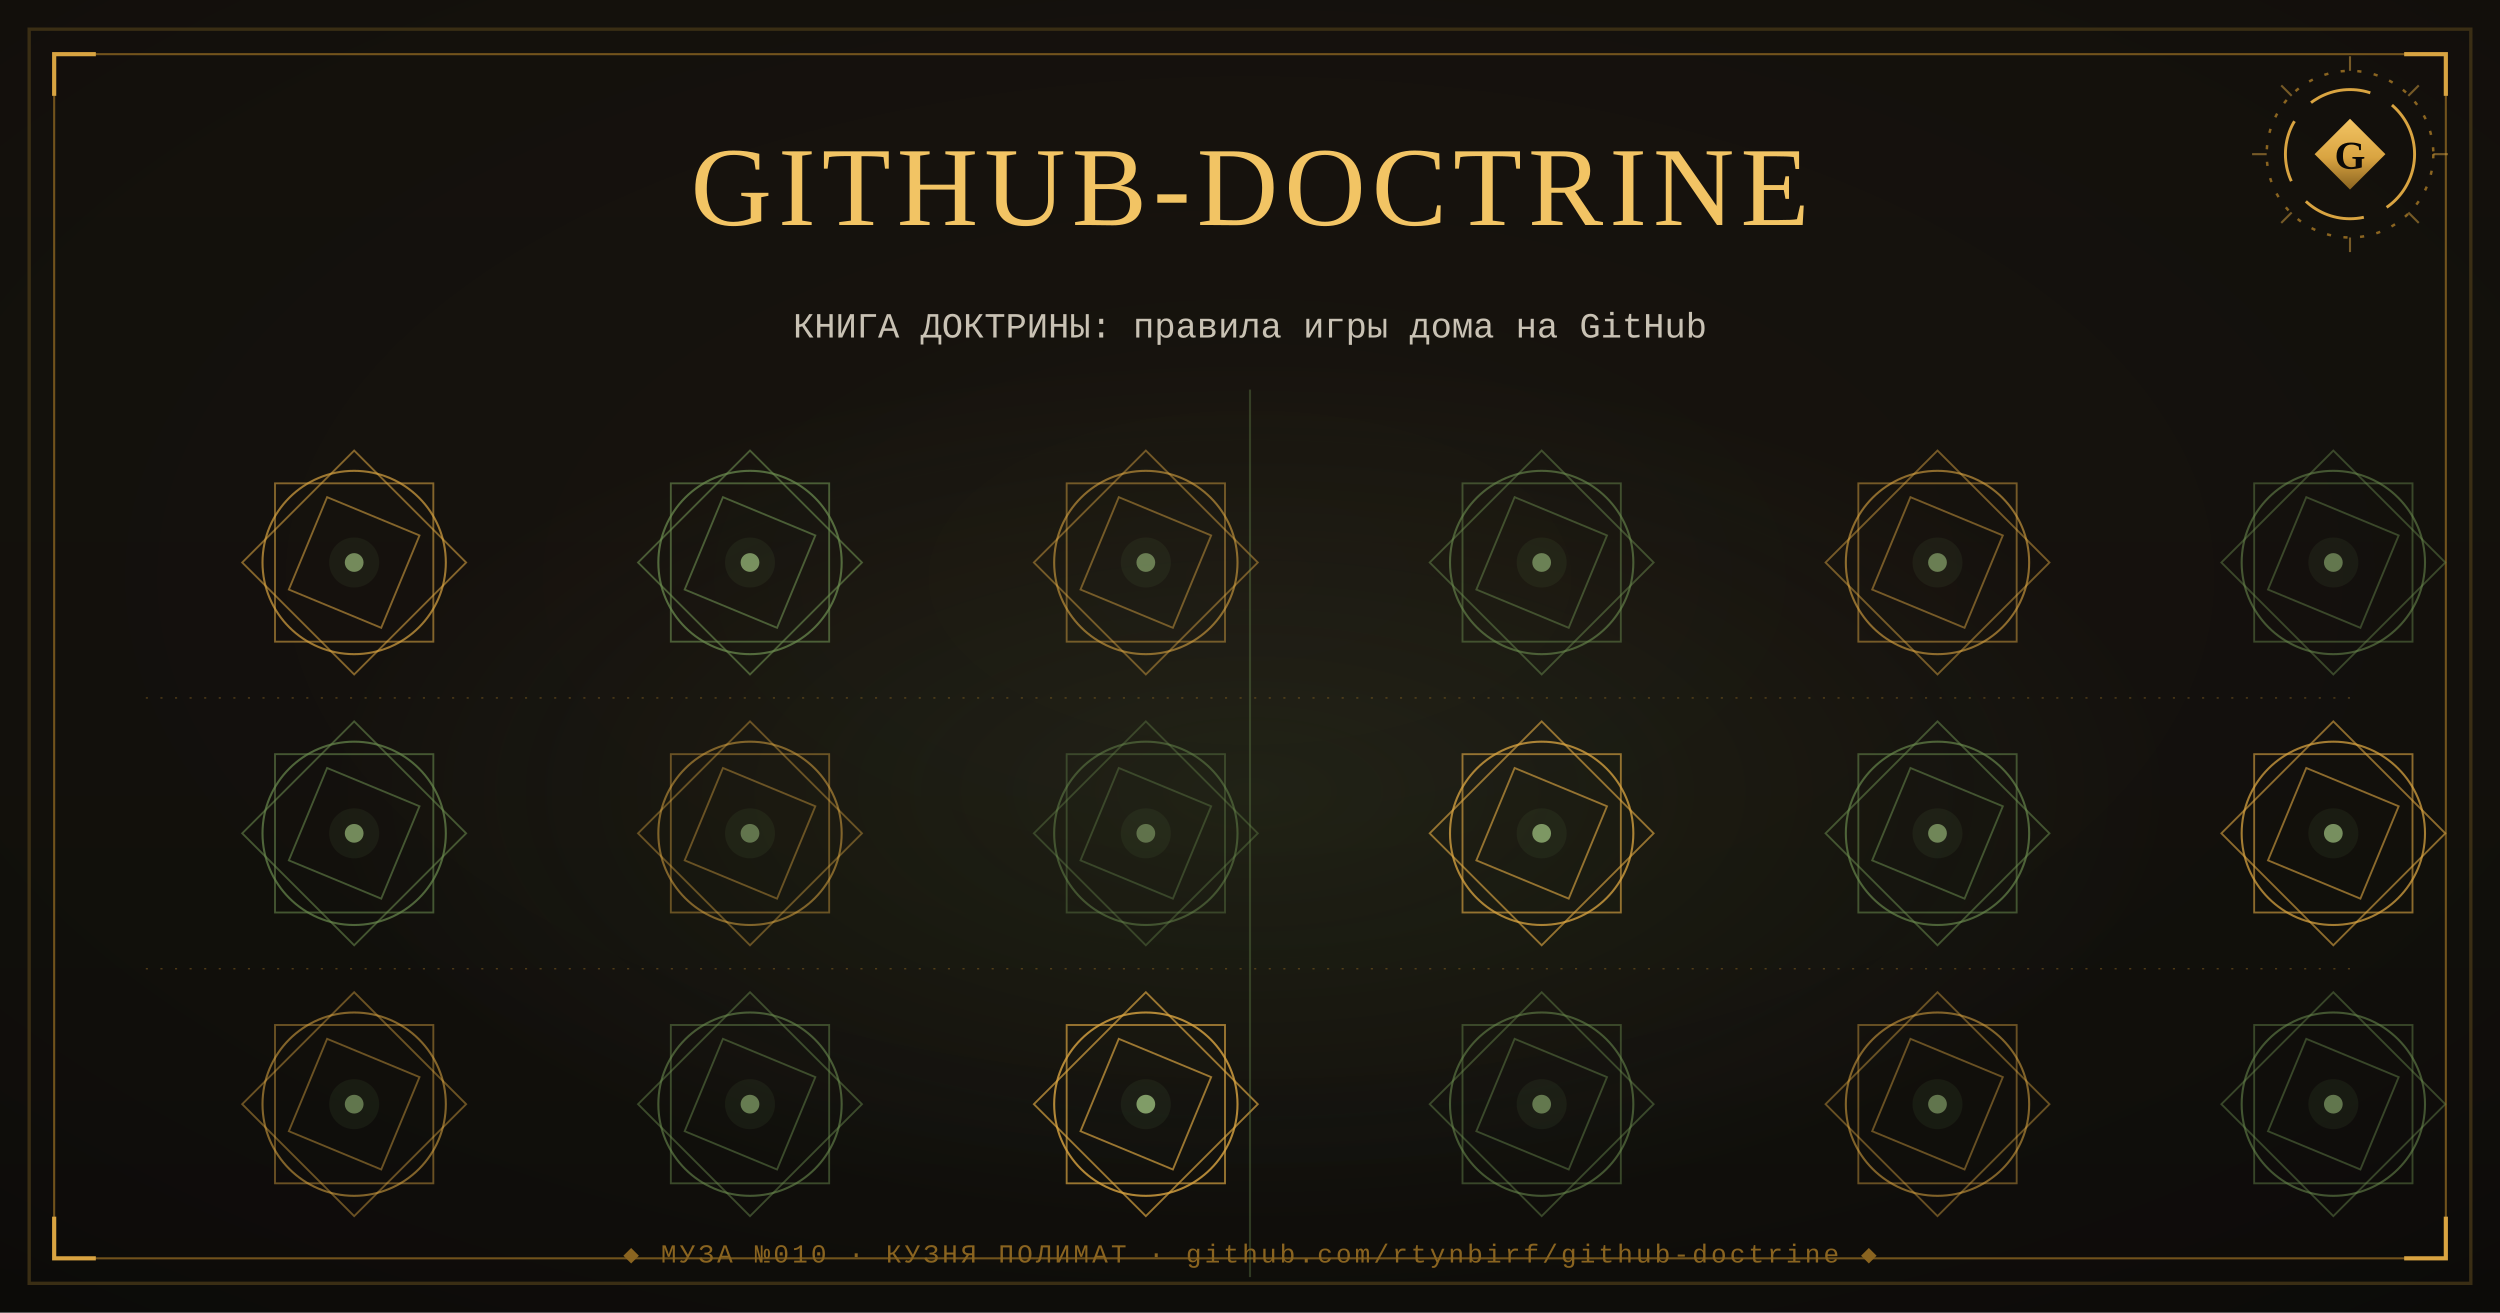
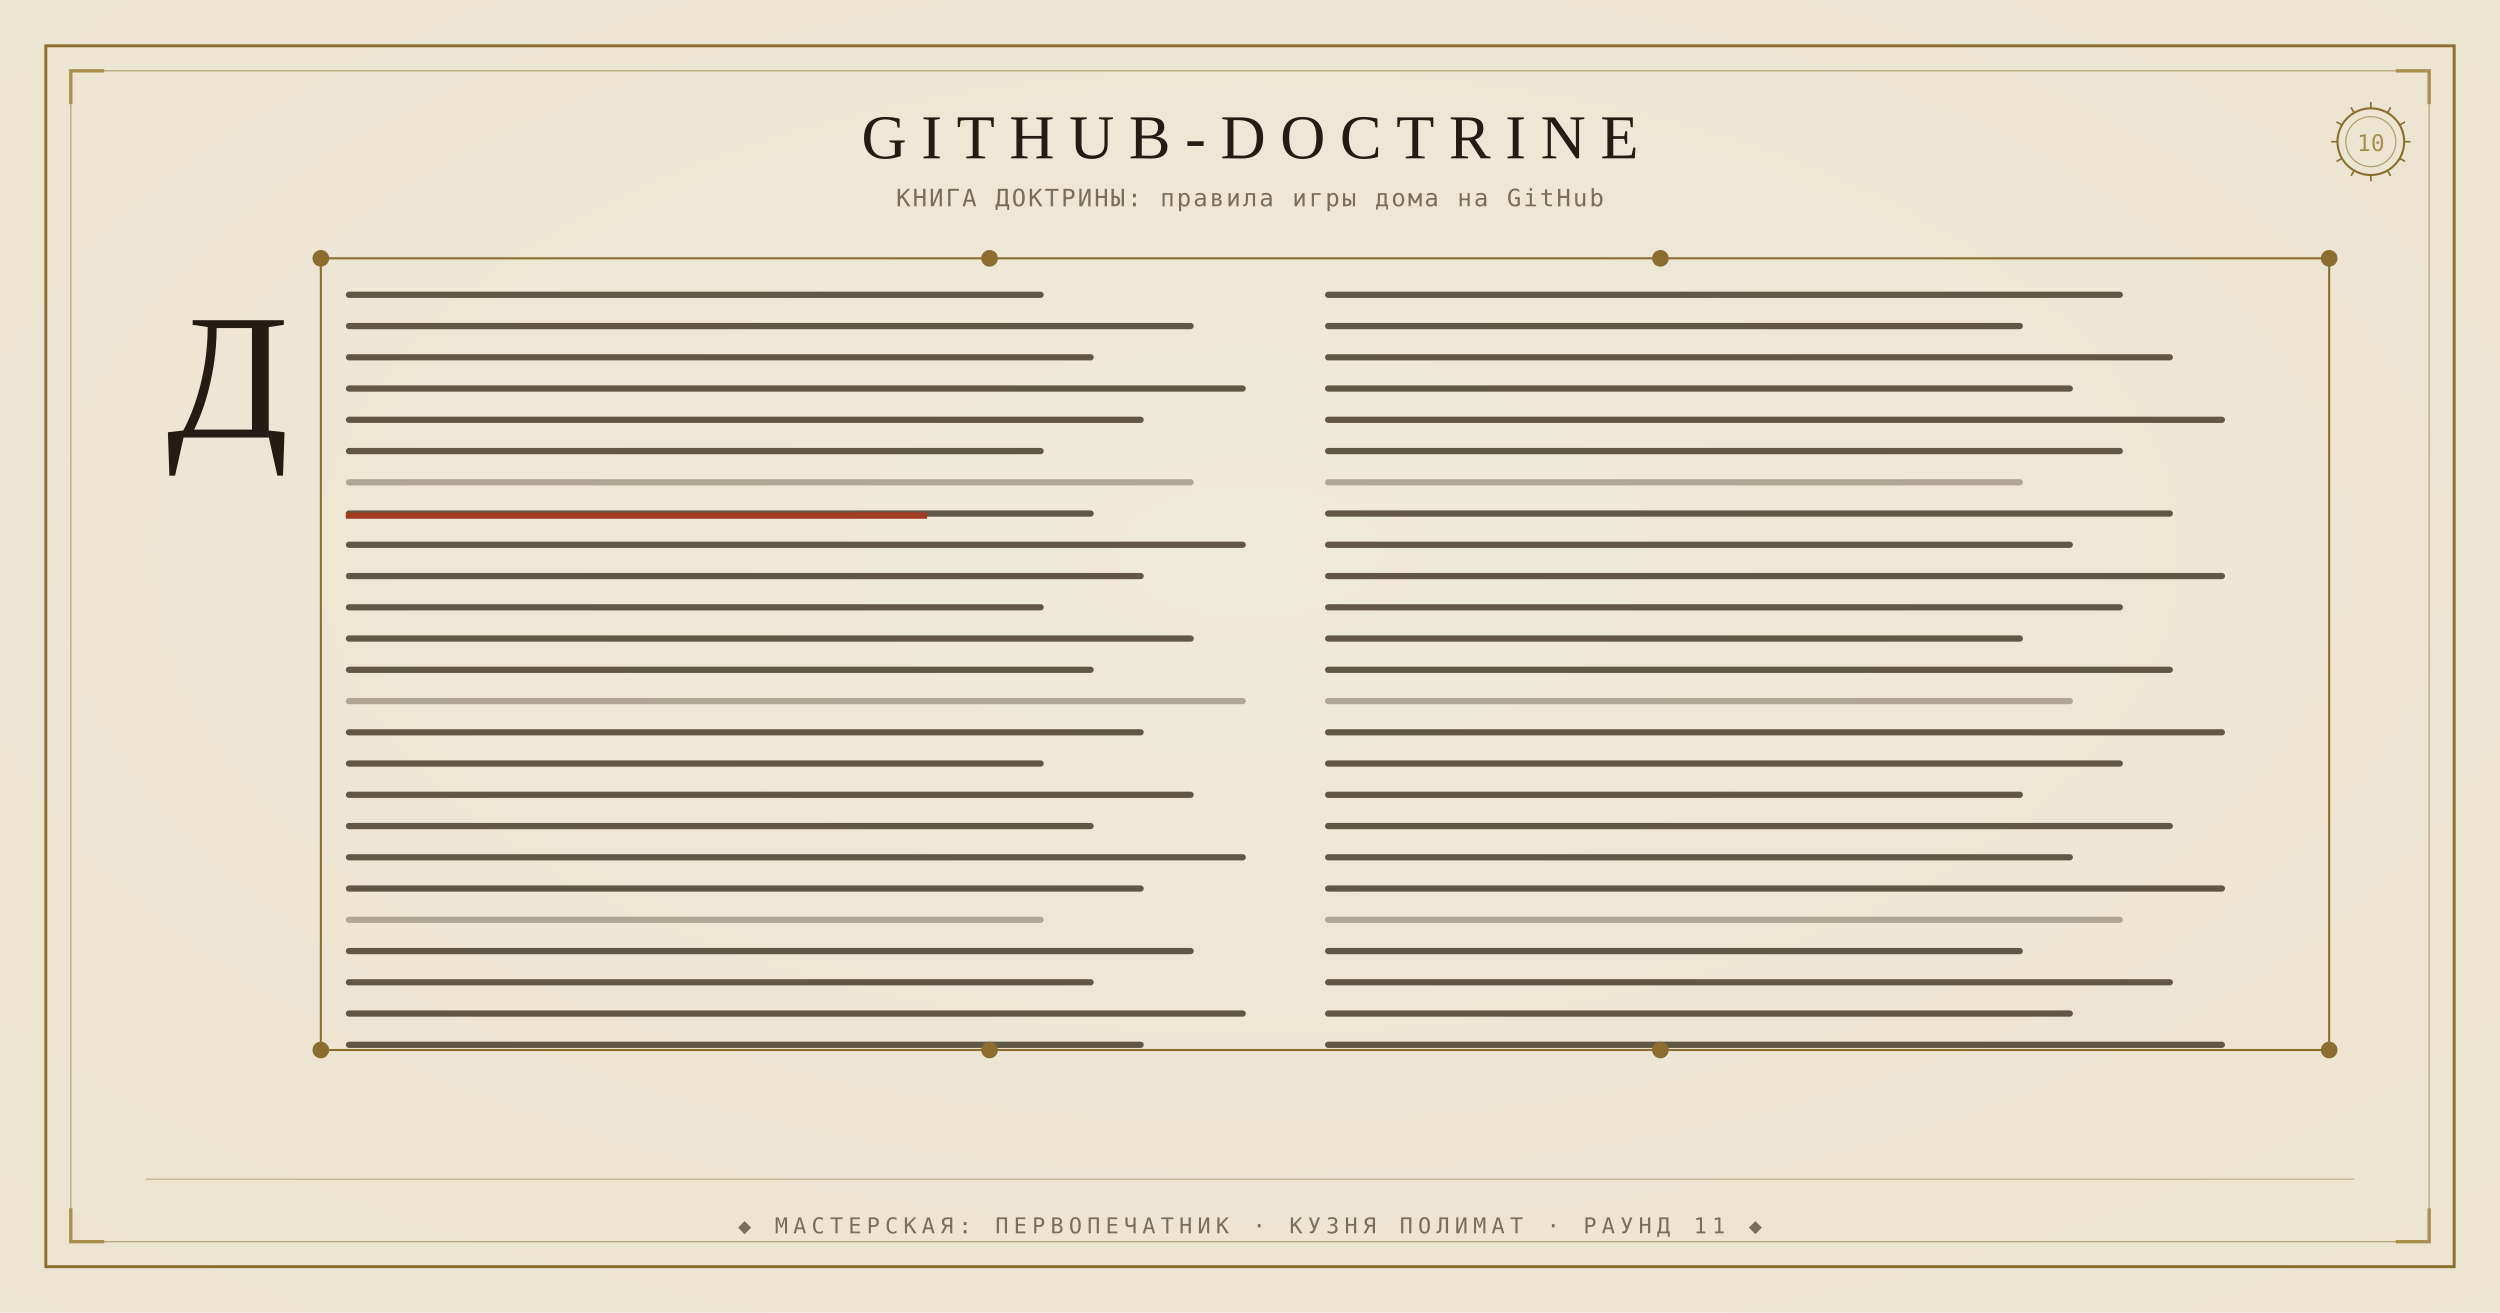
<svg xmlns="http://www.w3.org/2000/svg" viewBox="0 0 1200 630" width="1200" height="630">
-   <defs>
-     <linearGradient id="bg" x1="0" y1="0" x2="0" y2="1">
-       <stop offset="0" stop-color="#17120C" />
-       <stop offset="0.55" stop-color="#12100C" />
-       <stop offset="1" stop-color="#0B0A08" />
-     </linearGradient>
-     <linearGradient id="gGold" x1="0" y1="0" x2="0" y2="1">
-       <stop offset="0" stop-color="#F2C464" />
-       <stop offset="0.55" stop-color="#D9A441" />
-       <stop offset="1" stop-color="#8A6420" />
-     </linearGradient>
-     <linearGradient id="gGoldX" x1="0" y1="0" x2="1" y2="0">
-       <stop offset="0" stop-color="#8A6420" stop-opacity="0" />
-       <stop offset="0.5" stop-color="#F2C464" />
-       <stop offset="1" stop-color="#8A6420" stop-opacity="0" />
-     </linearGradient>
-     <radialGradient id="gVig" cx="0.5" cy="0.44" r="0.85">
-       <stop offset="0" stop-color="#1C1610" />
-       <stop offset="0.6" stop-color="#12100C" />
-       <stop offset="1" stop-color="#0B0A08" />
-     </radialGradient>
-     <radialGradient id="gMood" cx="0.5" cy="0.5" r="0.5">
-       <stop offset="0" stop-color="#6A8B4E" stop-opacity="0.13" />
-       <stop offset="1" stop-color="#6A8B4E" stop-opacity="0" />
-     </radialGradient>
-   </defs>
-   <rect width="1200" height="630" fill="url(#bg)" />
-   <rect width="1200" height="630" fill="url(#gVig)" opacity="0.6" />
-   <rect x="150" y="170" width="900" height="420" fill="url(#gMood)" />
-   <rect x="14" y="14" width="1172" height="602" fill="none" stroke="#3A2E14" stroke-width="1.6" />
-   <rect x="26" y="26" width="1148" height="578" fill="none" stroke="#8A6420" stroke-width="1" opacity="0.8" />
-   <path d="M 26 46 V 26 H 46" stroke="#D9A441" stroke-width="2" fill="none" />
-   <path d="M 1154 26 H 1174 V 46" stroke="#D9A441" stroke-width="2" fill="none" />
-   <path d="M 1174 584 V 604 H 1154" stroke="#D9A441" stroke-width="2" fill="none" />
-   <path d="M 46 604 H 26 V 584" stroke="#D9A441" stroke-width="2" fill="none" />
-   <text x="600" y="108" text-anchor="middle" font-family="Georgia, 'Times New Roman', serif" font-size="54" fill="#F2C464" letter-spacing="3">GITHUB-DOCTRINE</text>
-   <line x1="240" y1="132" x2="960" y2="132" stroke="url(#gGoldX)" stroke-width="2" />
-   <text x="600" y="162" text-anchor="middle" font-family="'Courier New', monospace" font-size="17" fill="#C9C2B4">КНИГА ДОКТРИНЫ: правила игры дома на GitHub</text>
-   <circle cx="170" cy="270" r="44" fill="none" stroke="#D9A441" stroke-width="1" opacity="0.69" />
-   <rect x="132" y="232" width="76" height="76" fill="none" stroke="#D9A441" stroke-width="0.9" opacity="0.57" transform="rotate(0 170 270)" />
-   <rect x="132" y="232" width="76" height="76" fill="none" stroke="#D9A441" stroke-width="0.9" opacity="0.57" transform="rotate(45 170 270)" />
-   <rect x="146" y="246" width="48" height="48" fill="none" stroke="#D9A441" stroke-width="0.9" opacity="0.57" transform="rotate(22.5 170 270)" />
-   <circle cx="170" cy="270" r="4.5" fill="#9FBF7F" opacity="0.69" />
-   <circle cx="170" cy="270" r="12" fill="#6A8B4E" opacity="0.1" />
-   <circle cx="360" cy="270" r="44" fill="none" stroke="#6A8B4E" stroke-width="1" opacity="0.73" />
-   <rect x="322" y="232" width="76" height="76" fill="none" stroke="#6A8B4E" stroke-width="0.9" opacity="0.61" transform="rotate(0 360 270)" />
-   <rect x="322" y="232" width="76" height="76" fill="none" stroke="#6A8B4E" stroke-width="0.9" opacity="0.61" transform="rotate(45 360 270)" />
-   <rect x="336" y="246" width="48" height="48" fill="none" stroke="#6A8B4E" stroke-width="0.9" opacity="0.61" transform="rotate(22.5 360 270)" />
-   <circle cx="360" cy="270" r="4.5" fill="#9FBF7F" opacity="0.73" />
-   <circle cx="360" cy="270" r="12" fill="#6A8B4E" opacity="0.1" />
-   <circle cx="550" cy="270" r="44" fill="none" stroke="#D9A441" stroke-width="1" opacity="0.59" />
-   <rect x="512" y="232" width="76" height="76" fill="none" stroke="#D9A441" stroke-width="0.9" opacity="0.47" transform="rotate(0 550 270)" />
-   <rect x="512" y="232" width="76" height="76" fill="none" stroke="#D9A441" stroke-width="0.9" opacity="0.47" transform="rotate(45 550 270)" />
-   <rect x="526" y="246" width="48" height="48" fill="none" stroke="#D9A441" stroke-width="0.9" opacity="0.47" transform="rotate(22.5 550 270)" />
-   <circle cx="550" cy="270" r="4.5" fill="#9FBF7F" opacity="0.59" />
-   <circle cx="550" cy="270" r="12" fill="#6A8B4E" opacity="0.1" />
-   <circle cx="740" cy="270" r="44" fill="none" stroke="#6A8B4E" stroke-width="1" opacity="0.61" />
-   <rect x="702" y="232" width="76" height="76" fill="none" stroke="#6A8B4E" stroke-width="0.9" opacity="0.49" transform="rotate(0 740 270)" />
-   <rect x="702" y="232" width="76" height="76" fill="none" stroke="#6A8B4E" stroke-width="0.9" opacity="0.49" transform="rotate(45 740 270)" />
-   <rect x="716" y="246" width="48" height="48" fill="none" stroke="#6A8B4E" stroke-width="0.9" opacity="0.49" transform="rotate(22.5 740 270)" />
-   <circle cx="740" cy="270" r="4.5" fill="#9FBF7F" opacity="0.61" />
-   <circle cx="740" cy="270" r="12" fill="#6A8B4E" opacity="0.1" />
-   <circle cx="930" cy="270" r="44" fill="none" stroke="#D9A441" stroke-width="1" opacity="0.61" />
-   <rect x="892" y="232" width="76" height="76" fill="none" stroke="#D9A441" stroke-width="0.9" opacity="0.49" transform="rotate(0 930 270)" />
-   <rect x="892" y="232" width="76" height="76" fill="none" stroke="#D9A441" stroke-width="0.9" opacity="0.49" transform="rotate(45 930 270)" />
-   <rect x="906" y="246" width="48" height="48" fill="none" stroke="#D9A441" stroke-width="0.9" opacity="0.49" transform="rotate(22.5 930 270)" />
-   <circle cx="930" cy="270" r="4.5" fill="#9FBF7F" opacity="0.61" />
-   <circle cx="930" cy="270" r="12" fill="#6A8B4E" opacity="0.1" />
-   <circle cx="1120" cy="270" r="44" fill="none" stroke="#6A8B4E" stroke-width="1" opacity="0.57" />
-   <rect x="1082" y="232" width="76" height="76" fill="none" stroke="#6A8B4E" stroke-width="0.9" opacity="0.45" transform="rotate(0 1120 270)" />
-   <rect x="1082" y="232" width="76" height="76" fill="none" stroke="#6A8B4E" stroke-width="0.9" opacity="0.45" transform="rotate(45 1120 270)" />
-   <rect x="1096" y="246" width="48" height="48" fill="none" stroke="#6A8B4E" stroke-width="0.9" opacity="0.45" transform="rotate(22.5 1120 270)" />
-   <circle cx="1120" cy="270" r="4.5" fill="#9FBF7F" opacity="0.57" />
-   <circle cx="1120" cy="270" r="12" fill="#6A8B4E" opacity="0.1" />
-   <circle cx="170" cy="400" r="44" fill="none" stroke="#6A8B4E" stroke-width="1" opacity="0.69" />
-   <rect x="132" y="362" width="76" height="76" fill="none" stroke="#6A8B4E" stroke-width="0.9" opacity="0.57" transform="rotate(0 170 400)" />
-   <rect x="132" y="362" width="76" height="76" fill="none" stroke="#6A8B4E" stroke-width="0.9" opacity="0.57" transform="rotate(45 170 400)" />
-   <rect x="146" y="376" width="48" height="48" fill="none" stroke="#6A8B4E" stroke-width="0.9" opacity="0.57" transform="rotate(22.5 170 400)" />
-   <circle cx="170" cy="400" r="4.5" fill="#9FBF7F" opacity="0.69" />
-   <circle cx="170" cy="400" r="12" fill="#6A8B4E" opacity="0.1" />
-   <circle cx="360" cy="400" r="44" fill="none" stroke="#D9A441" stroke-width="1" opacity="0.54" />
-   <rect x="322" y="362" width="76" height="76" fill="none" stroke="#D9A441" stroke-width="0.9" opacity="0.42" transform="rotate(0 360 400)" />
-   <rect x="322" y="362" width="76" height="76" fill="none" stroke="#D9A441" stroke-width="0.9" opacity="0.42" transform="rotate(45 360 400)" />
-   <rect x="336" y="376" width="48" height="48" fill="none" stroke="#D9A441" stroke-width="0.9" opacity="0.42" transform="rotate(22.5 360 400)" />
-   <circle cx="360" cy="400" r="4.5" fill="#9FBF7F" opacity="0.54">
-     <animate attributeName="opacity" values="1;0.5;1" dur="6s" repeatCount="indefinite" />
-   </circle>
-   <circle cx="360" cy="400" r="12" fill="#6A8B4E" opacity="0.1" />
-   <circle cx="550" cy="400" r="44" fill="none" stroke="#6A8B4E" stroke-width="1" opacity="0.50" />
-   <rect x="512" y="362" width="76" height="76" fill="none" stroke="#6A8B4E" stroke-width="0.9" opacity="0.38" transform="rotate(0 550 400)" />
-   <rect x="512" y="362" width="76" height="76" fill="none" stroke="#6A8B4E" stroke-width="0.9" opacity="0.38" transform="rotate(45 550 400)" />
-   <rect x="526" y="376" width="48" height="48" fill="none" stroke="#6A8B4E" stroke-width="0.9" opacity="0.38" transform="rotate(22.5 550 400)" />
-   <circle cx="550" cy="400" r="4.5" fill="#9FBF7F" opacity="0.50" />
-   <circle cx="550" cy="400" r="12" fill="#6A8B4E" opacity="0.1" />
-   <circle cx="740" cy="400" r="44" fill="none" stroke="#D9A441" stroke-width="1" opacity="0.76" />
-   <rect x="702" y="362" width="76" height="76" fill="none" stroke="#D9A441" stroke-width="0.9" opacity="0.64" transform="rotate(0 740 400)" />
-   <rect x="702" y="362" width="76" height="76" fill="none" stroke="#D9A441" stroke-width="0.9" opacity="0.64" transform="rotate(45 740 400)" />
-   <rect x="716" y="376" width="48" height="48" fill="none" stroke="#D9A441" stroke-width="0.9" opacity="0.64" transform="rotate(22.5 740 400)" />
-   <circle cx="740" cy="400" r="4.5" fill="#9FBF7F" opacity="0.76" />
-   <circle cx="740" cy="400" r="12" fill="#6A8B4E" opacity="0.1" />
-   <circle cx="930" cy="400" r="44" fill="none" stroke="#6A8B4E" stroke-width="1" opacity="0.66" />
-   <rect x="892" y="362" width="76" height="76" fill="none" stroke="#6A8B4E" stroke-width="0.9" opacity="0.54" transform="rotate(0 930 400)" />
-   <rect x="892" y="362" width="76" height="76" fill="none" stroke="#6A8B4E" stroke-width="0.9" opacity="0.54" transform="rotate(45 930 400)" />
-   <rect x="906" y="376" width="48" height="48" fill="none" stroke="#6A8B4E" stroke-width="0.9" opacity="0.54" transform="rotate(22.5 930 400)" />
-   <circle cx="930" cy="400" r="4.5" fill="#9FBF7F" opacity="0.66">
-     <animate attributeName="opacity" values="1;0.5;1" dur="5s" repeatCount="indefinite" />
-   </circle>
-   <circle cx="930" cy="400" r="12" fill="#6A8B4E" opacity="0.1" />
-   <circle cx="1120" cy="400" r="44" fill="none" stroke="#D9A441" stroke-width="1" opacity="0.73" />
-   <rect x="1082" y="362" width="76" height="76" fill="none" stroke="#D9A441" stroke-width="0.9" opacity="0.61" transform="rotate(0 1120 400)" />
-   <rect x="1082" y="362" width="76" height="76" fill="none" stroke="#D9A441" stroke-width="0.9" opacity="0.61" transform="rotate(45 1120 400)" />
-   <rect x="1096" y="376" width="48" height="48" fill="none" stroke="#D9A441" stroke-width="0.9" opacity="0.61" transform="rotate(22.5 1120 400)" />
-   <circle cx="1120" cy="400" r="4.5" fill="#9FBF7F" opacity="0.73" />
-   <circle cx="1120" cy="400" r="12" fill="#6A8B4E" opacity="0.1" />
-   <circle cx="170" cy="530" r="44" fill="none" stroke="#D9A441" stroke-width="1" opacity="0.57" />
-   <rect x="132" y="492" width="76" height="76" fill="none" stroke="#D9A441" stroke-width="0.9" opacity="0.45" transform="rotate(0 170 530)" />
-   <rect x="132" y="492" width="76" height="76" fill="none" stroke="#D9A441" stroke-width="0.9" opacity="0.45" transform="rotate(45 170 530)" />
-   <rect x="146" y="506" width="48" height="48" fill="none" stroke="#D9A441" stroke-width="0.9" opacity="0.45" transform="rotate(22.5 170 530)" />
-   <circle cx="170" cy="530" r="4.5" fill="#9FBF7F" opacity="0.57" />
-   <circle cx="170" cy="530" r="12" fill="#6A8B4E" opacity="0.1" />
-   <circle cx="360" cy="530" r="44" fill="none" stroke="#6A8B4E" stroke-width="1" opacity="0.60" />
-   <rect x="322" y="492" width="76" height="76" fill="none" stroke="#6A8B4E" stroke-width="0.9" opacity="0.48" transform="rotate(0 360 530)" />
-   <rect x="322" y="492" width="76" height="76" fill="none" stroke="#6A8B4E" stroke-width="0.9" opacity="0.48" transform="rotate(45 360 530)" />
-   <rect x="336" y="506" width="48" height="48" fill="none" stroke="#6A8B4E" stroke-width="0.9" opacity="0.48" transform="rotate(22.5 360 530)" />
-   <circle cx="360" cy="530" r="4.5" fill="#9FBF7F" opacity="0.60" />
-   <circle cx="360" cy="530" r="12" fill="#6A8B4E" opacity="0.1" />
-   <circle cx="550" cy="530" r="44" fill="none" stroke="#D9A441" stroke-width="1" opacity="0.80" />
-   <rect x="512" y="492" width="76" height="76" fill="none" stroke="#D9A441" stroke-width="0.9" opacity="0.68" transform="rotate(0 550 530)" />
-   <rect x="512" y="492" width="76" height="76" fill="none" stroke="#D9A441" stroke-width="0.9" opacity="0.68" transform="rotate(45 550 530)" />
-   <rect x="526" y="506" width="48" height="48" fill="none" stroke="#D9A441" stroke-width="0.9" opacity="0.68" transform="rotate(22.5 550 530)" />
-   <circle cx="550" cy="530" r="4.5" fill="#9FBF7F" opacity="0.80" />
-   <circle cx="550" cy="530" r="12" fill="#6A8B4E" opacity="0.1" />
-   <circle cx="740" cy="530" r="44" fill="none" stroke="#6A8B4E" stroke-width="1" opacity="0.57" />
-   <rect x="702" y="492" width="76" height="76" fill="none" stroke="#6A8B4E" stroke-width="0.9" opacity="0.45" transform="rotate(0 740 530)" />
-   <rect x="702" y="492" width="76" height="76" fill="none" stroke="#6A8B4E" stroke-width="0.9" opacity="0.45" transform="rotate(45 740 530)" />
-   <rect x="716" y="506" width="48" height="48" fill="none" stroke="#6A8B4E" stroke-width="0.9" opacity="0.45" transform="rotate(22.5 740 530)" />
-   <circle cx="740" cy="530" r="4.5" fill="#9FBF7F" opacity="0.57" />
-   <circle cx="740" cy="530" r="12" fill="#6A8B4E" opacity="0.1" />
-   <circle cx="930" cy="530" r="44" fill="none" stroke="#D9A441" stroke-width="1" opacity="0.56" />
-   <rect x="892" y="492" width="76" height="76" fill="none" stroke="#D9A441" stroke-width="0.9" opacity="0.44" transform="rotate(0 930 530)" />
-   <rect x="892" y="492" width="76" height="76" fill="none" stroke="#D9A441" stroke-width="0.9" opacity="0.44" transform="rotate(45 930 530)" />
-   <rect x="906" y="506" width="48" height="48" fill="none" stroke="#D9A441" stroke-width="0.9" opacity="0.44" transform="rotate(22.5 930 530)" />
-   <circle cx="930" cy="530" r="4.5" fill="#9FBF7F" opacity="0.56" />
-   <circle cx="930" cy="530" r="12" fill="#6A8B4E" opacity="0.1" />
-   <circle cx="1120" cy="530" r="44" fill="none" stroke="#6A8B4E" stroke-width="1" opacity="0.57" />
-   <rect x="1082" y="492" width="76" height="76" fill="none" stroke="#6A8B4E" stroke-width="0.9" opacity="0.45" transform="rotate(0 1120 530)" />
-   <rect x="1082" y="492" width="76" height="76" fill="none" stroke="#6A8B4E" stroke-width="0.9" opacity="0.45" transform="rotate(45 1120 530)" />
-   <rect x="1096" y="506" width="48" height="48" fill="none" stroke="#6A8B4E" stroke-width="0.9" opacity="0.45" transform="rotate(22.5 1120 530)" />
-   <circle cx="1120" cy="530" r="4.5" fill="#9FBF7F" opacity="0.57" />
-   <circle cx="1120" cy="530" r="12" fill="#6A8B4E" opacity="0.1" />
-   <line x1="70" y1="335" x2="1130" y2="335" stroke="#8A6420" stroke-width="0.7" stroke-dasharray="1 6" opacity="0.5" />
-   <line x1="70" y1="465" x2="1130" y2="465" stroke="#8A6420" stroke-width="0.7" stroke-dasharray="1 6" opacity="0.5" />
-   <line x1="600" y1="187" x2="600" y2="613" stroke="#6A8B4E" stroke-width="1" opacity="0.35" />
-   <circle cx="1128" cy="74" r="40" fill="none" stroke="#8A6420" stroke-width="1.2" stroke-dasharray="2 6" />
-   <circle cx="1128" cy="74" r="31" fill="none" stroke="#D9A441" stroke-width="1.4" stroke-dasharray="30 12" />
-   <line x1="1128" y1="34" x2="1128" y2="27" stroke="#D9A441" stroke-width="1" opacity="0.5" />
-   <line x1="1156" y1="46" x2="1161" y2="41" stroke="#D9A441" stroke-width="1" opacity="0.5" />
-   <line x1="1168" y1="74" x2="1175" y2="74" stroke="#D9A441" stroke-width="1" opacity="0.5" />
-   <line x1="1156" y1="102" x2="1161" y2="107" stroke="#D9A441" stroke-width="1" opacity="0.5" />
-   <line x1="1128" y1="114" x2="1128" y2="121" stroke="#D9A441" stroke-width="1" opacity="0.5" />
-   <line x1="1100" y1="102" x2="1095" y2="107" stroke="#D9A441" stroke-width="1" opacity="0.5" />
-   <line x1="1088" y1="74" x2="1081" y2="74" stroke="#D9A441" stroke-width="1" opacity="0.5" />
-   <line x1="1100" y1="46" x2="1095" y2="41" stroke="#D9A441" stroke-width="1" opacity="0.5" />
-   <path d="M 1128 57 L 1145 74 L 1128 91 L 1111 74 Z" fill="url(#gGold)" />
-   <text x="1128" y="81" text-anchor="middle" font-family="Georgia, 'Times New Roman', serif" font-size="19" fill="#0B0A08" font-weight="bold">G</text>
-   <text x="600" y="606" text-anchor="middle" font-family="'Courier New', monospace" font-size="12.5" fill="#8A6420" letter-spacing="1.5">◆ МУЗА №010 · КУЗНЯ ПОЛИМАТ · github.com/rtynbirf/github-doctrine ◆</text>
+   <rect width="1200" height="630" fill="#EAE2CE" />
+   <radialGradient id="vig10" cx="0.5" cy="0.42" r="0.95">
+     <stop offset="0" stop-color="#F1EBDA" />
+     <stop offset="1" stop-color="#EAE2CE" />
+   </radialGradient>
+   <rect width="1200" height="630" fill="url(#vig10)" opacity="0.9" />
+   <rect x="22" y="22" width="1156" height="586" fill="none" stroke="#8A6D2F" stroke-width="1.4" />
+   <rect x="34" y="34" width="1132" height="562" fill="none" stroke="#8A6D2F" stroke-width="0.6" opacity="0.55" />
+   <path d="M 34 50 L 34 34 L 50 34" fill="none" stroke="#A98F4C" stroke-width="1.6" />
+   <path d="M 1166 50 L 1166 34 L 1150 34" fill="none" stroke="#A98F4C" stroke-width="1.6" />
+   <path d="M 34 580 L 34 596 L 50 596" fill="none" stroke="#A98F4C" stroke-width="1.6" />
+   <path d="M 1166 580 L 1166 596 L 1150 596" fill="none" stroke="#A98F4C" stroke-width="1.6" />
+   <text x="600.0" y="76" text-anchor="middle" font-family="Georgia, 'Times New Roman', serif" font-size="30" fill="#241C12" letter-spacing="7">GITHUB-DOCTRINE</text>
+   <text x="600.0" y="99" text-anchor="middle" font-family="'Cascadia Mono', ui-monospace, Consolas, monospace" font-size="11.5" fill="#7A6E58" letter-spacing="1">КНИГА ДОКТРИНЫ: правила игры дома на GitHub</text>
+   <g transform="translate(1138,68)">
+     <circle r="16" fill="none" stroke="#8A6D2F" stroke-width="1" />
+     <circle r="12" fill="none" stroke="#8A6D2F" stroke-width="0.6" opacity="0.6" />
+     <text y="4.5" text-anchor="middle" font-family="'Cascadia Mono', ui-monospace, Consolas, monospace" font-size="11" fill="#A98F4C">10</text>
+     <g stroke="#8A6D2F" stroke-width="0.8">
+       <line x1="0" y1="-19" x2="0" y2="-16" transform="rotate(0)" />
+       <line x1="0" y1="-19" x2="0" y2="-16" transform="rotate(30)" />
+       <line x1="0" y1="-19" x2="0" y2="-16" transform="rotate(60)" />
+       <line x1="0" y1="-19" x2="0" y2="-16" transform="rotate(90)" />
+       <line x1="0" y1="-19" x2="0" y2="-16" transform="rotate(120)" />
+       <line x1="0" y1="-19" x2="0" y2="-16" transform="rotate(150)" />
+       <line x1="0" y1="-19" x2="0" y2="-16" transform="rotate(180)" />
+       <line x1="0" y1="-19" x2="0" y2="-16" transform="rotate(210)" />
+       <line x1="0" y1="-19" x2="0" y2="-16" transform="rotate(240)" />
+       <line x1="0" y1="-19" x2="0" y2="-16" transform="rotate(270)" />
+       <line x1="0" y1="-19" x2="0" y2="-16" transform="rotate(300)" />
+       <line x1="0" y1="-19" x2="0" y2="-16" transform="rotate(330)" />
+     </g>
+   </g>
+   <line x1="70" y1="566" x2="1130" y2="566" stroke="#8A6D2F" stroke-width="0.5" opacity="0.5" />
+   <text x="600.0" y="592" text-anchor="middle" font-family="'Cascadia Mono', ui-monospace, Consolas, monospace" font-size="10.5" fill="#7A6E58" letter-spacing="2.5">◆ МАСТЕРСКАЯ: ПЕРВОПЕЧАТНИК · КУЗНЯ ПОЛИМАТ · РАУНД 11 ◆</text>
+   <clipPath id="clip10">
+     <rect x="70" y="118" width="1060" height="404" />
+   </clipPath>
+   <g clip-path="url(#clip10)">
+     <text x="80" y="210" font-family="Georgia, 'Times New Roman', serif" font-size="86" fill="#241C12">Д</text>
+     <rect x="166" y="140" width="335" height="3" rx="1.5" fill="#3A2E1C" opacity="0.78" />
+     <rect x="166" y="155" width="407" height="3" rx="1.5" fill="#3A2E1C" opacity="0.78" />
+     <rect x="166" y="170" width="359" height="3" rx="1.5" fill="#3A2E1C" opacity="0.78" />
+     <rect x="166" y="185" width="432" height="3" rx="1.5" fill="#3A2E1C" opacity="0.78" />
+     <rect x="166" y="200" width="383" height="3" rx="1.5" fill="#3A2E1C" opacity="0.78" />
+     <rect x="166" y="215" width="335" height="3" rx="1.5" fill="#3A2E1C" opacity="0.78" />
+     <rect x="166" y="230" width="407" height="3" rx="1.5" fill="#3A2E1C" opacity="0.35" />
+     <rect x="166" y="245" width="359" height="3" rx="1.5" fill="#3A2E1C" opacity="0.78" />
+     <rect x="166" y="260" width="432" height="3" rx="1.5" fill="#3A2E1C" opacity="0.78" />
+     <rect x="166" y="275" width="383" height="3" rx="1.5" fill="#3A2E1C" opacity="0.78" />
+     <rect x="166" y="290" width="335" height="3" rx="1.5" fill="#3A2E1C" opacity="0.78" />
+     <rect x="166" y="305" width="407" height="3" rx="1.5" fill="#3A2E1C" opacity="0.78" />
+     <rect x="166" y="320" width="359" height="3" rx="1.5" fill="#3A2E1C" opacity="0.78" />
+     <rect x="166" y="335" width="432" height="3" rx="1.5" fill="#3A2E1C" opacity="0.35" />
+     <rect x="166" y="350" width="383" height="3" rx="1.5" fill="#3A2E1C" opacity="0.78" />
+     <rect x="166" y="365" width="335" height="3" rx="1.5" fill="#3A2E1C" opacity="0.78" />
+     <rect x="166" y="380" width="407" height="3" rx="1.5" fill="#3A2E1C" opacity="0.78" />
+     <rect x="166" y="395" width="359" height="3" rx="1.5" fill="#3A2E1C" opacity="0.78" />
+     <rect x="166" y="410" width="432" height="3" rx="1.5" fill="#3A2E1C" opacity="0.78" />
+     <rect x="166" y="425" width="383" height="3" rx="1.5" fill="#3A2E1C" opacity="0.78" />
+     <rect x="166" y="440" width="335" height="3" rx="1.5" fill="#3A2E1C" opacity="0.35" />
+     <rect x="166" y="455" width="407" height="3" rx="1.5" fill="#3A2E1C" opacity="0.78" />
+     <rect x="166" y="470" width="359" height="3" rx="1.5" fill="#3A2E1C" opacity="0.78" />
+     <rect x="166" y="485" width="432" height="3" rx="1.5" fill="#3A2E1C" opacity="0.78" />
+     <rect x="166" y="500" width="383" height="3" rx="1.5" fill="#3A2E1C" opacity="0.78" />
+     <rect x="636" y="140" width="383" height="3" rx="1.5" fill="#3A2E1C" opacity="0.78" />
+     <rect x="636" y="155" width="335" height="3" rx="1.5" fill="#3A2E1C" opacity="0.78" />
+     <rect x="636" y="170" width="407" height="3" rx="1.5" fill="#3A2E1C" opacity="0.78" />
+     <rect x="636" y="185" width="359" height="3" rx="1.5" fill="#3A2E1C" opacity="0.78" />
+     <rect x="636" y="200" width="432" height="3" rx="1.5" fill="#3A2E1C" opacity="0.78" />
+     <rect x="636" y="215" width="383" height="3" rx="1.5" fill="#3A2E1C" opacity="0.78" />
+     <rect x="636" y="230" width="335" height="3" rx="1.5" fill="#3A2E1C" opacity="0.35" />
+     <rect x="636" y="245" width="407" height="3" rx="1.5" fill="#3A2E1C" opacity="0.78" />
+     <rect x="636" y="260" width="359" height="3" rx="1.5" fill="#3A2E1C" opacity="0.78" />
+     <rect x="636" y="275" width="432" height="3" rx="1.5" fill="#3A2E1C" opacity="0.78" />
+     <rect x="636" y="290" width="383" height="3" rx="1.5" fill="#3A2E1C" opacity="0.78" />
+     <rect x="636" y="305" width="335" height="3" rx="1.5" fill="#3A2E1C" opacity="0.78" />
+     <rect x="636" y="320" width="407" height="3" rx="1.5" fill="#3A2E1C" opacity="0.78" />
+     <rect x="636" y="335" width="359" height="3" rx="1.5" fill="#3A2E1C" opacity="0.35" />
+     <rect x="636" y="350" width="432" height="3" rx="1.5" fill="#3A2E1C" opacity="0.78" />
+     <rect x="636" y="365" width="383" height="3" rx="1.5" fill="#3A2E1C" opacity="0.78" />
+     <rect x="636" y="380" width="335" height="3" rx="1.5" fill="#3A2E1C" opacity="0.78" />
+     <rect x="636" y="395" width="407" height="3" rx="1.5" fill="#3A2E1C" opacity="0.78" />
+     <rect x="636" y="410" width="359" height="3" rx="1.5" fill="#3A2E1C" opacity="0.78" />
+     <rect x="636" y="425" width="432" height="3" rx="1.5" fill="#3A2E1C" opacity="0.78" />
+     <rect x="636" y="440" width="383" height="3" rx="1.5" fill="#3A2E1C" opacity="0.35" />
+     <rect x="636" y="455" width="335" height="3" rx="1.5" fill="#3A2E1C" opacity="0.78" />
+     <rect x="636" y="470" width="407" height="3" rx="1.5" fill="#3A2E1C" opacity="0.78" />
+     <rect x="636" y="485" width="359" height="3" rx="1.5" fill="#3A2E1C" opacity="0.78" />
+     <rect x="636" y="500" width="432" height="3" rx="1.5" fill="#3A2E1C" opacity="0.78" />
+     <rect x="154" y="124" width="964" height="380" fill="none" stroke="#8A6D2F" stroke-width="1" />
+     <circle cx="154" cy="124" r="4" fill="#8A6D2F" />
+     <circle cx="154" cy="504" r="4" fill="#8A6D2F" />
+     <circle cx="475" cy="124" r="4" fill="#8A6D2F" />
+     <circle cx="475" cy="504" r="4" fill="#8A6D2F" />
+     <circle cx="797" cy="124" r="4" fill="#8A6D2F" />
+     <circle cx="797" cy="504" r="4" fill="#8A6D2F" />
+     <circle cx="1118" cy="124" r="4" fill="#8A6D2F" />
+     <circle cx="1118" cy="504" r="4" fill="#8A6D2F" />
+     <rect x="166" y="246" width="279" height="3" fill="#A33B22" />
+   </g>
</svg>
